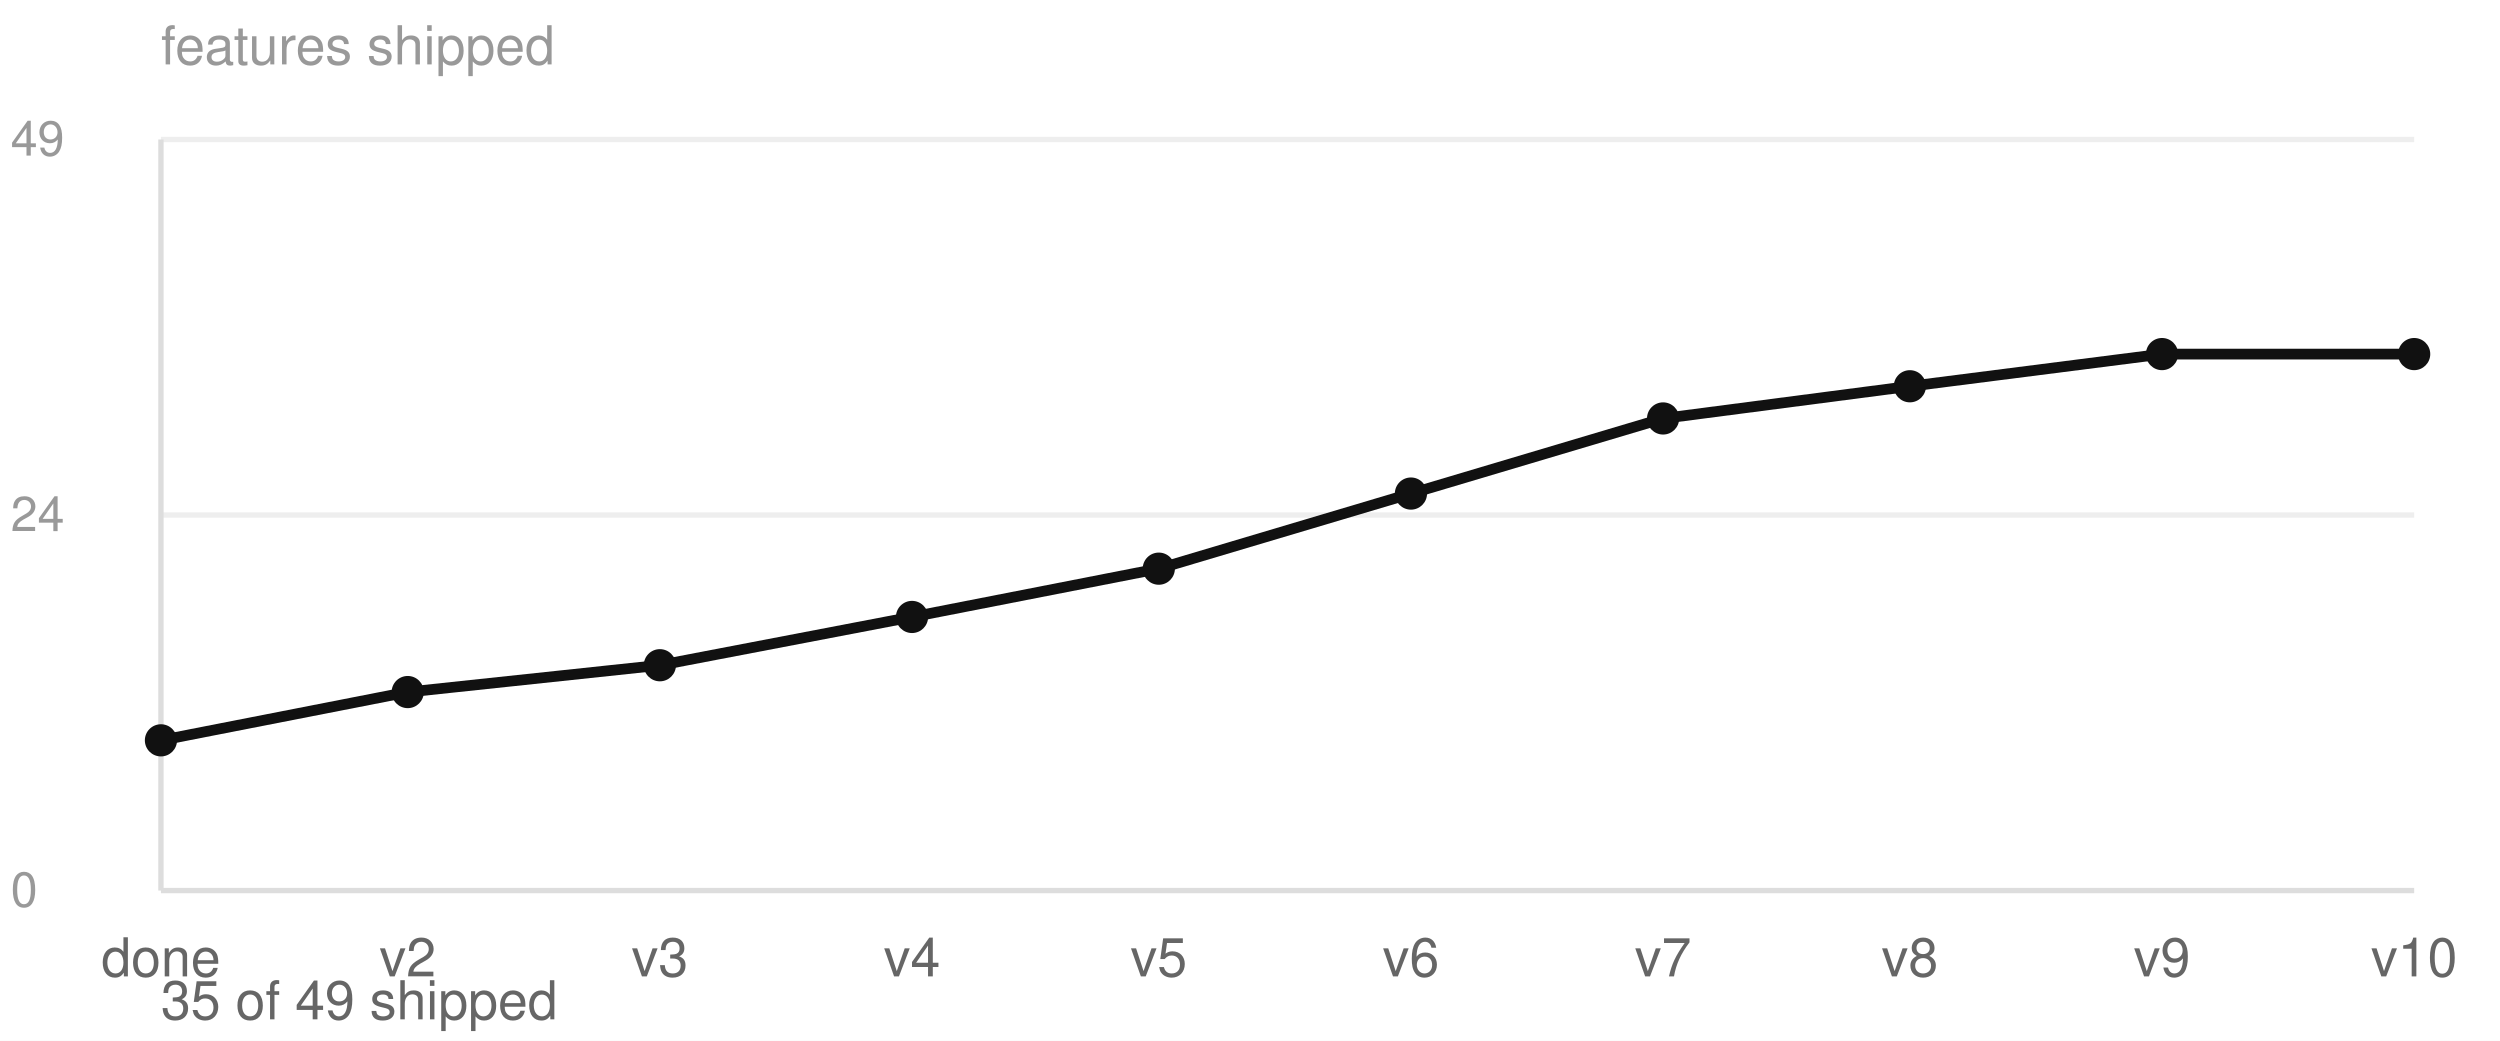
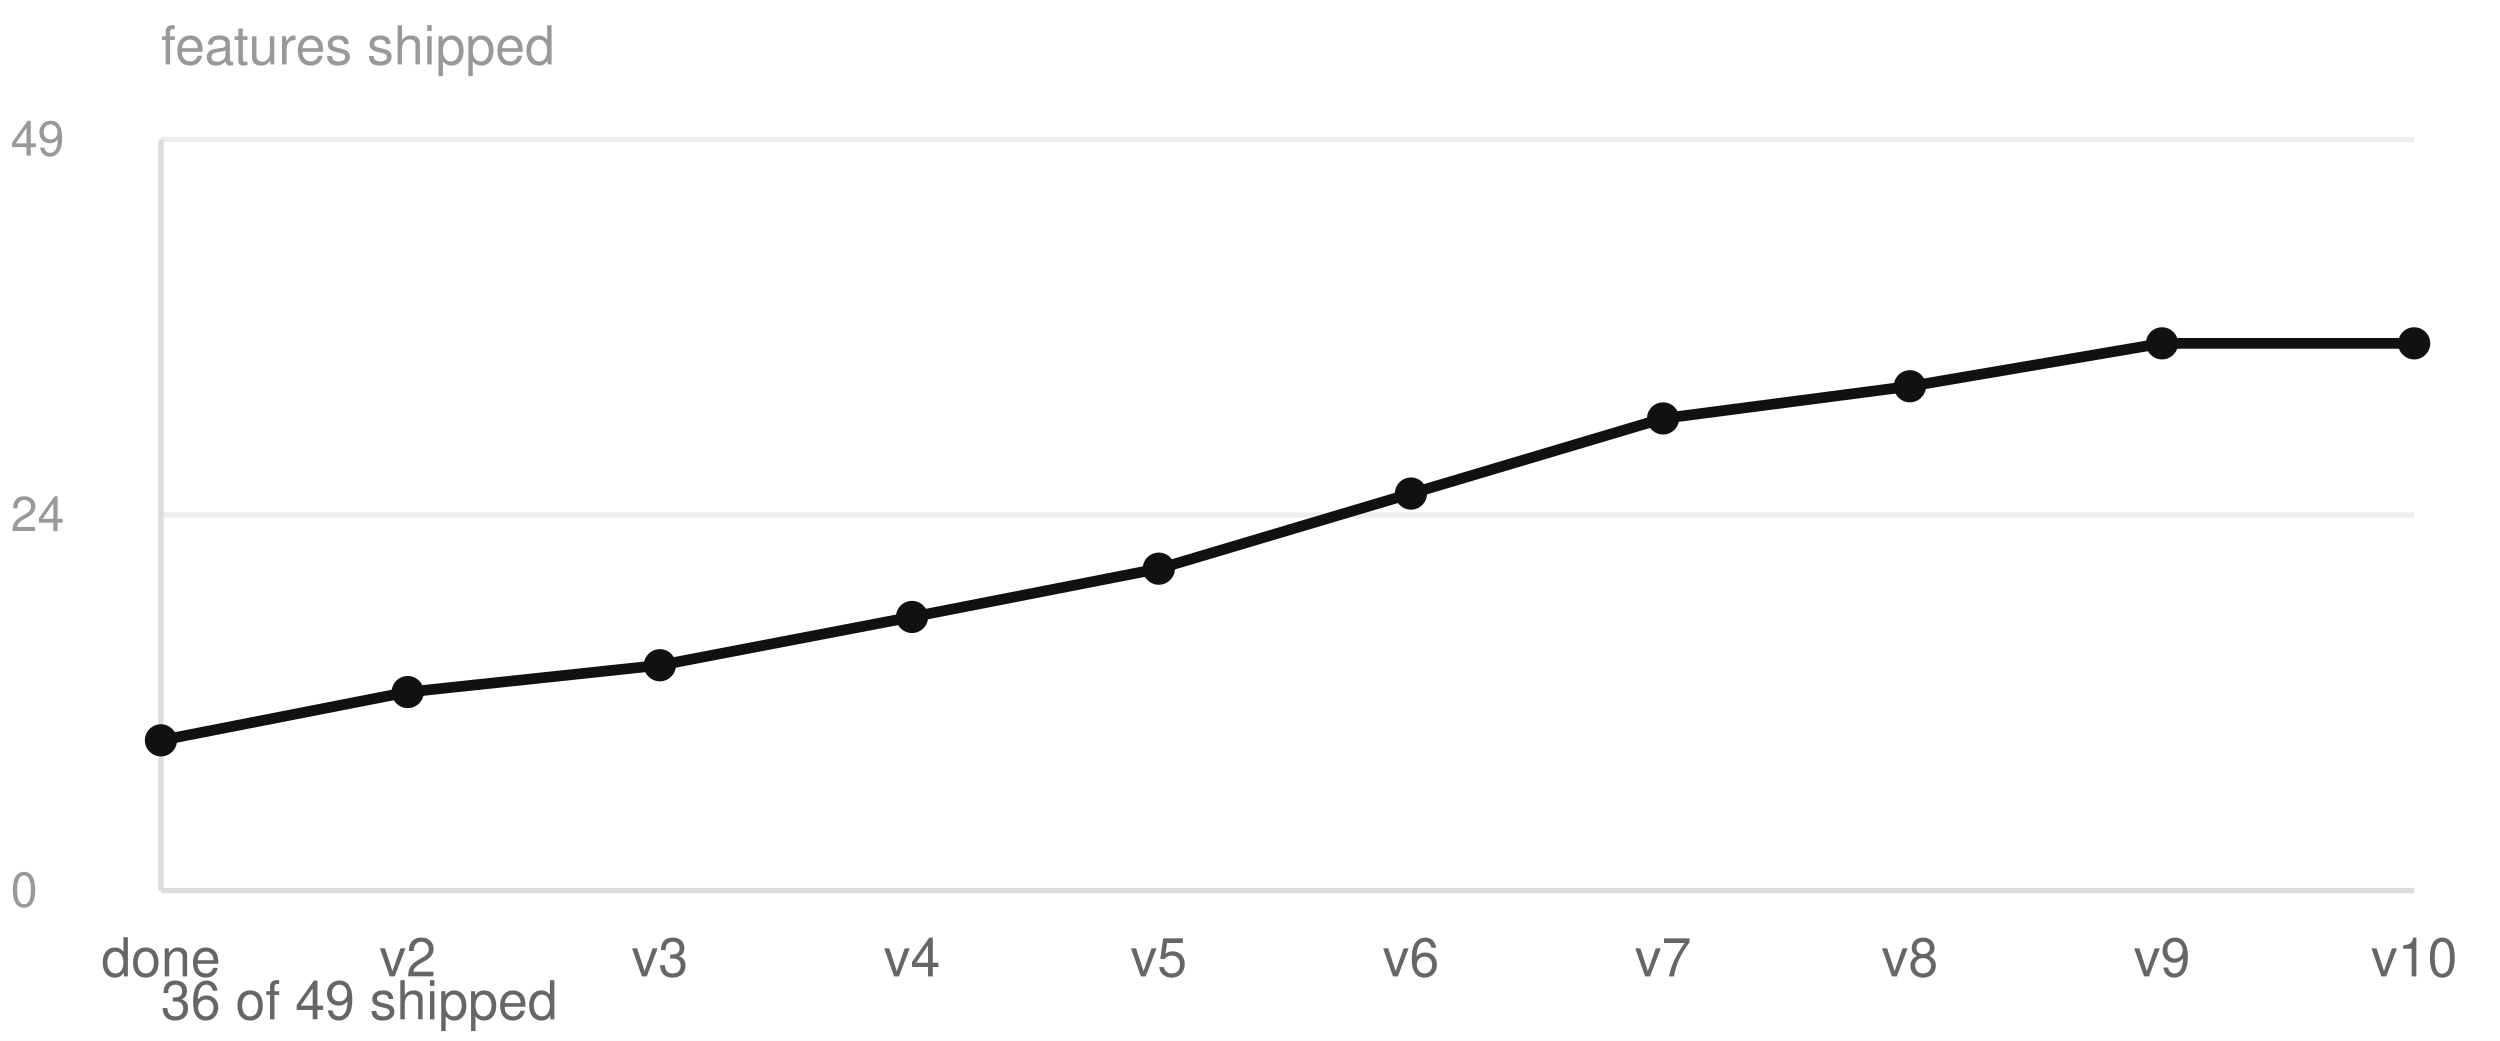
<svg xmlns="http://www.w3.org/2000/svg" width="466" height="194" viewBox="0 0 466 194">
  <rect width="100%" height="100%" fill="#ffffff" />
  <text x="30" y="12" font-family="-apple-system,Helvetica,Arial,sans-serif" font-size="10" fill="#999">features shipped</text>
  <line x1="30" y1="26" x2="450" y2="26" stroke="#eee" />
  <text x="2" y="29" font-family="-apple-system,Helvetica,Arial,sans-serif" font-size="9" fill="#999">49</text>
  <line x1="30" y1="96" x2="450" y2="96" stroke="#eee" />
  <text x="2" y="99" font-family="-apple-system,Helvetica,Arial,sans-serif" font-size="9" fill="#999">24</text>
  <line x1="30" y1="26" x2="30" y2="166" stroke="#ddd" />
  <line x1="30" y1="166" x2="450" y2="166" stroke="#ddd" />
  <text x="2" y="169" font-family="-apple-system,Helvetica,Arial,sans-serif" font-size="9" fill="#999">0</text>
-   <polyline points="30,138 76,129 123,124 170,115 216,106 263,92 310,78 356,72 403,66 450,66 " fill="none" stroke="#111" stroke-width="2" />
+   <polyline points="30,138 76,129 123,124 170,115 216,106 263,92 310,78 356,72 403,64 450,64 " fill="none" stroke="#111" stroke-width="2" />
  <circle cx="30" cy="138" r="3" fill="#111" />
  <circle cx="76" cy="129" r="3" fill="#111" />
  <circle cx="123" cy="124" r="3" fill="#111" />
  <circle cx="170" cy="115" r="3" fill="#111" />
  <circle cx="216" cy="106" r="3" fill="#111" />
  <circle cx="263" cy="92" r="3" fill="#111" />
  <circle cx="310" cy="78" r="3" fill="#111" />
  <circle cx="356" cy="72" r="3" fill="#111" />
-   <circle cx="403" cy="66" r="3" fill="#111" />
-   <circle cx="450" cy="66" r="3" fill="#111" />
+   <circle cx="403" cy="64" r="3" fill="#111" />
+   <circle cx="450" cy="64" r="3" fill="#111" />
  <text x="30" y="182" font-family="-apple-system,Helvetica,Arial,sans-serif" font-size="10" fill="#666" text-anchor="middle">done</text>
  <text x="76" y="182" font-family="-apple-system,Helvetica,Arial,sans-serif" font-size="10" fill="#666" text-anchor="middle">v2</text>
  <text x="123" y="182" font-family="-apple-system,Helvetica,Arial,sans-serif" font-size="10" fill="#666" text-anchor="middle">v3</text>
  <text x="170" y="182" font-family="-apple-system,Helvetica,Arial,sans-serif" font-size="10" fill="#666" text-anchor="middle">v4</text>
  <text x="216" y="182" font-family="-apple-system,Helvetica,Arial,sans-serif" font-size="10" fill="#666" text-anchor="middle">v5</text>
  <text x="263" y="182" font-family="-apple-system,Helvetica,Arial,sans-serif" font-size="10" fill="#666" text-anchor="middle">v6</text>
  <text x="310" y="182" font-family="-apple-system,Helvetica,Arial,sans-serif" font-size="10" fill="#666" text-anchor="middle">v7</text>
  <text x="356" y="182" font-family="-apple-system,Helvetica,Arial,sans-serif" font-size="10" fill="#666" text-anchor="middle">v8</text>
  <text x="403" y="182" font-family="-apple-system,Helvetica,Arial,sans-serif" font-size="10" fill="#666" text-anchor="middle">v9</text>
  <text x="450" y="182" font-family="-apple-system,Helvetica,Arial,sans-serif" font-size="10" fill="#666" text-anchor="middle">v10</text>
-   <text x="30" y="190" font-family="-apple-system,Helvetica,Arial,sans-serif" font-size="10" fill="#666">35 of 49 shipped</text>
+   <text x="30" y="190" font-family="-apple-system,Helvetica,Arial,sans-serif" font-size="10" fill="#666">36 of 49 shipped</text>
</svg>
